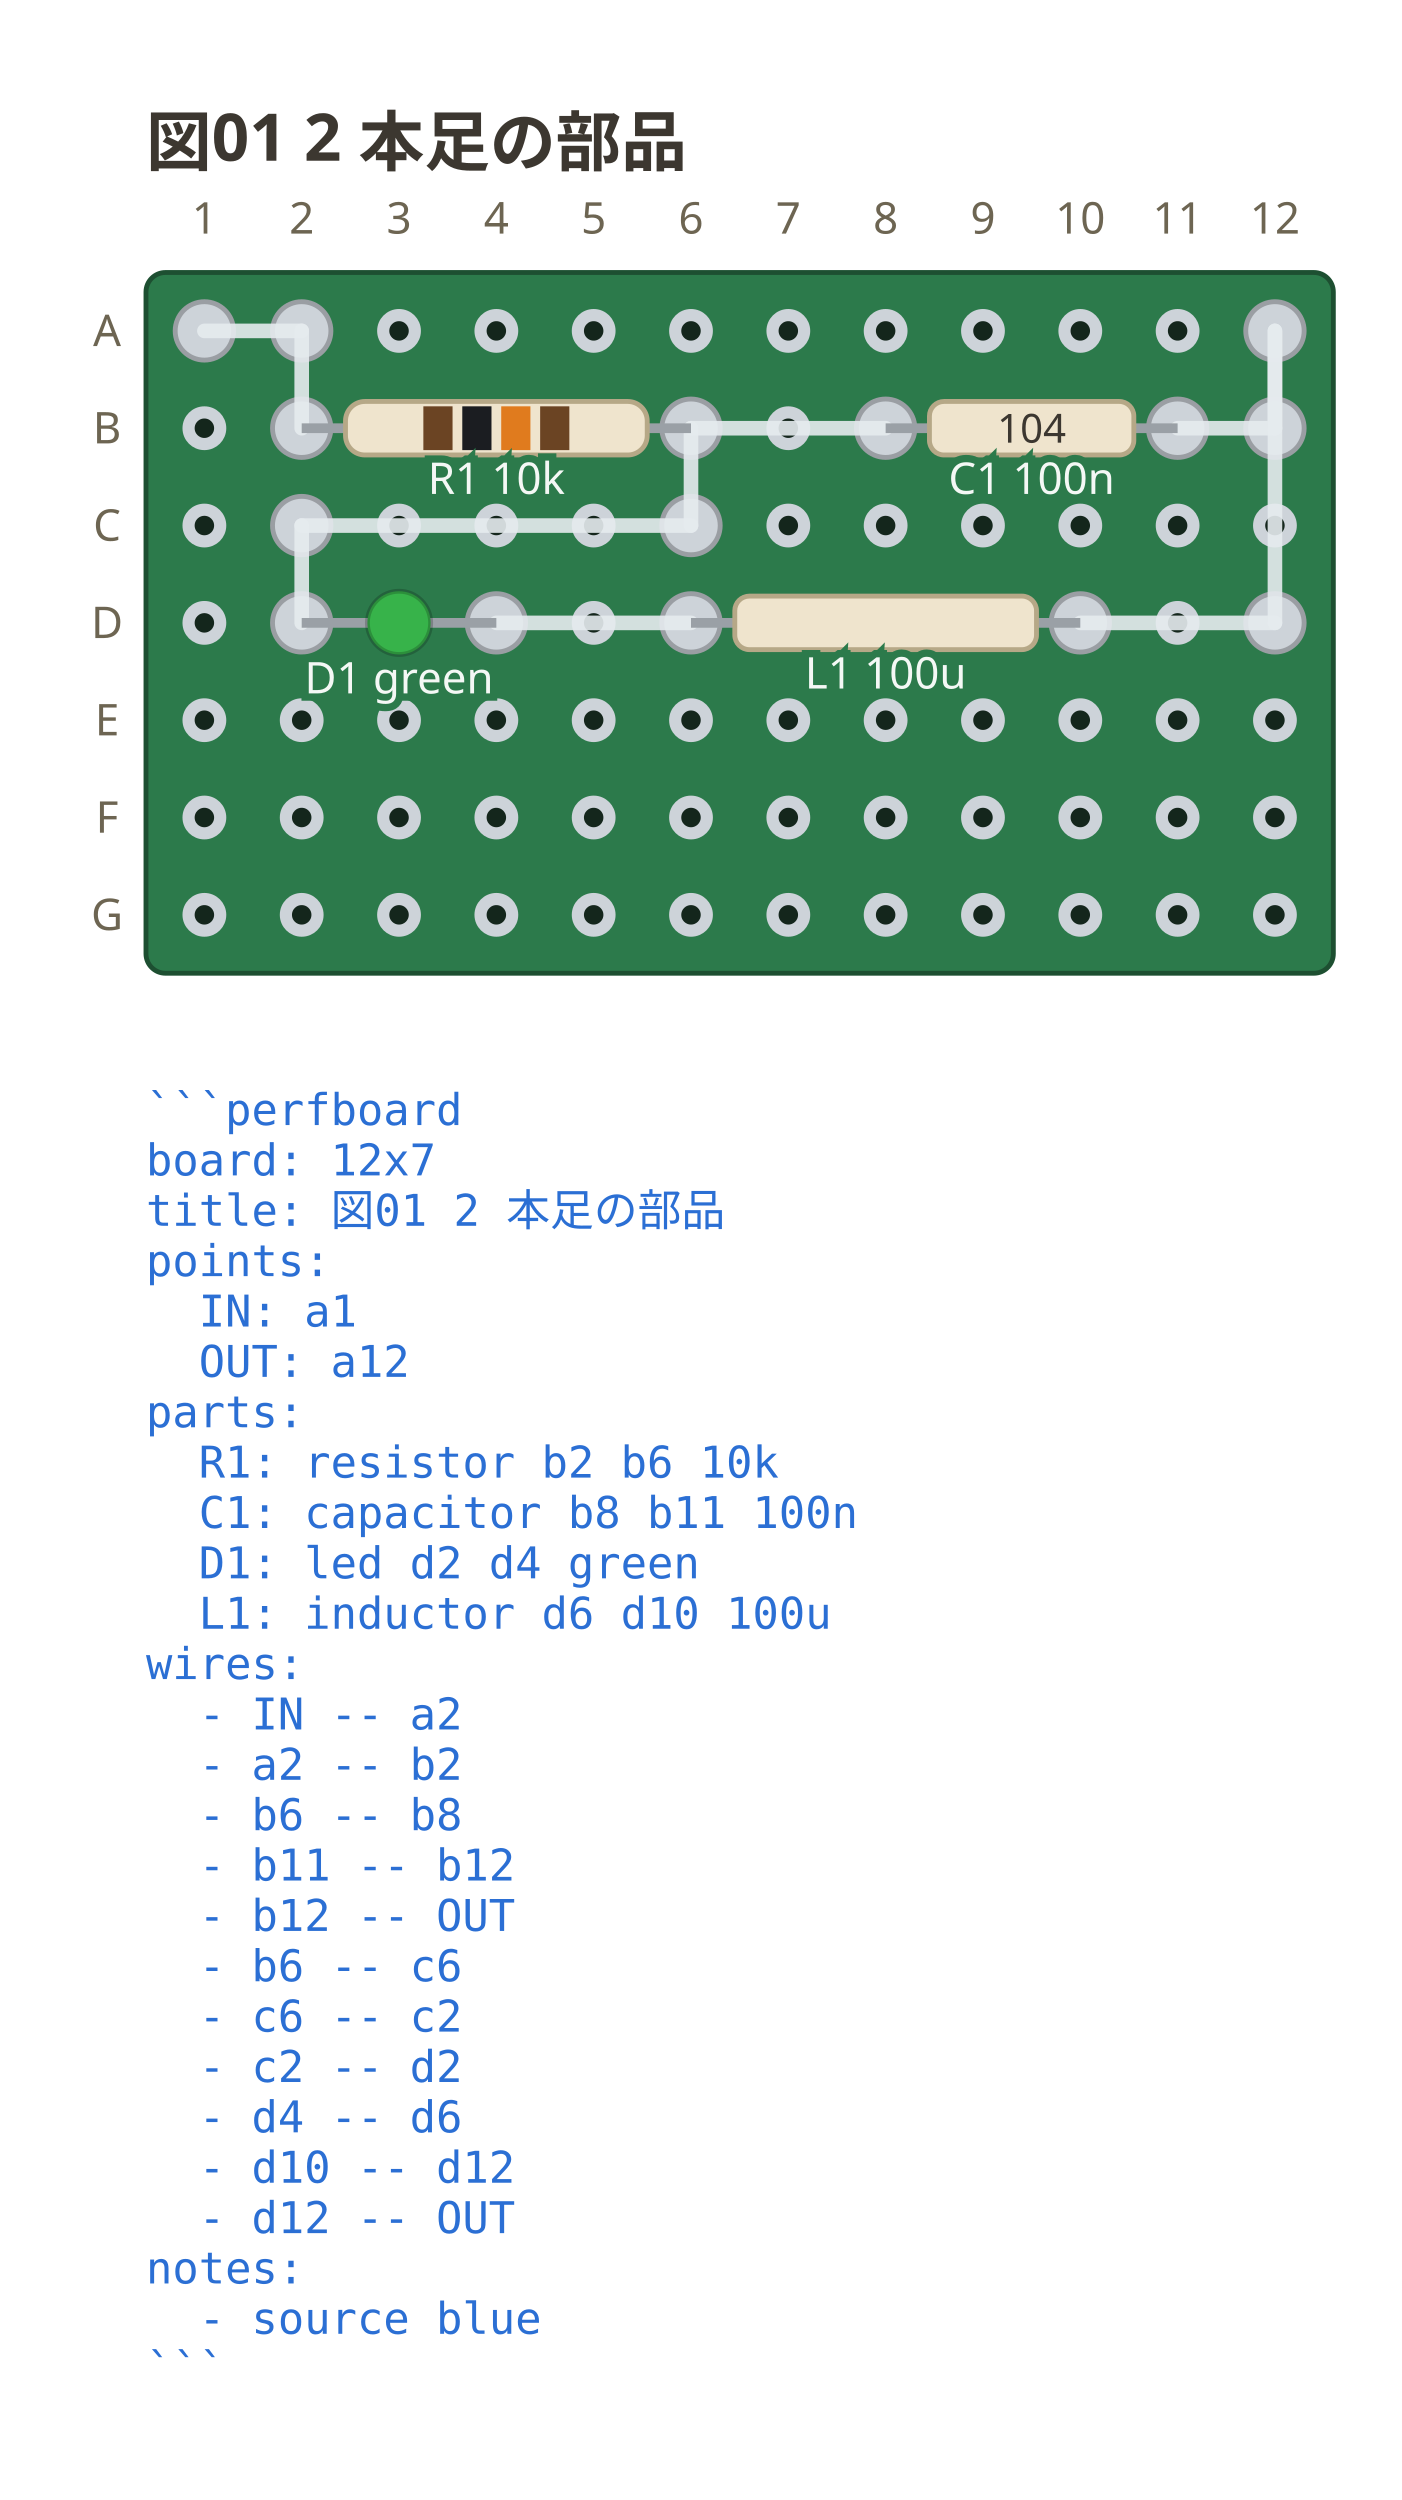
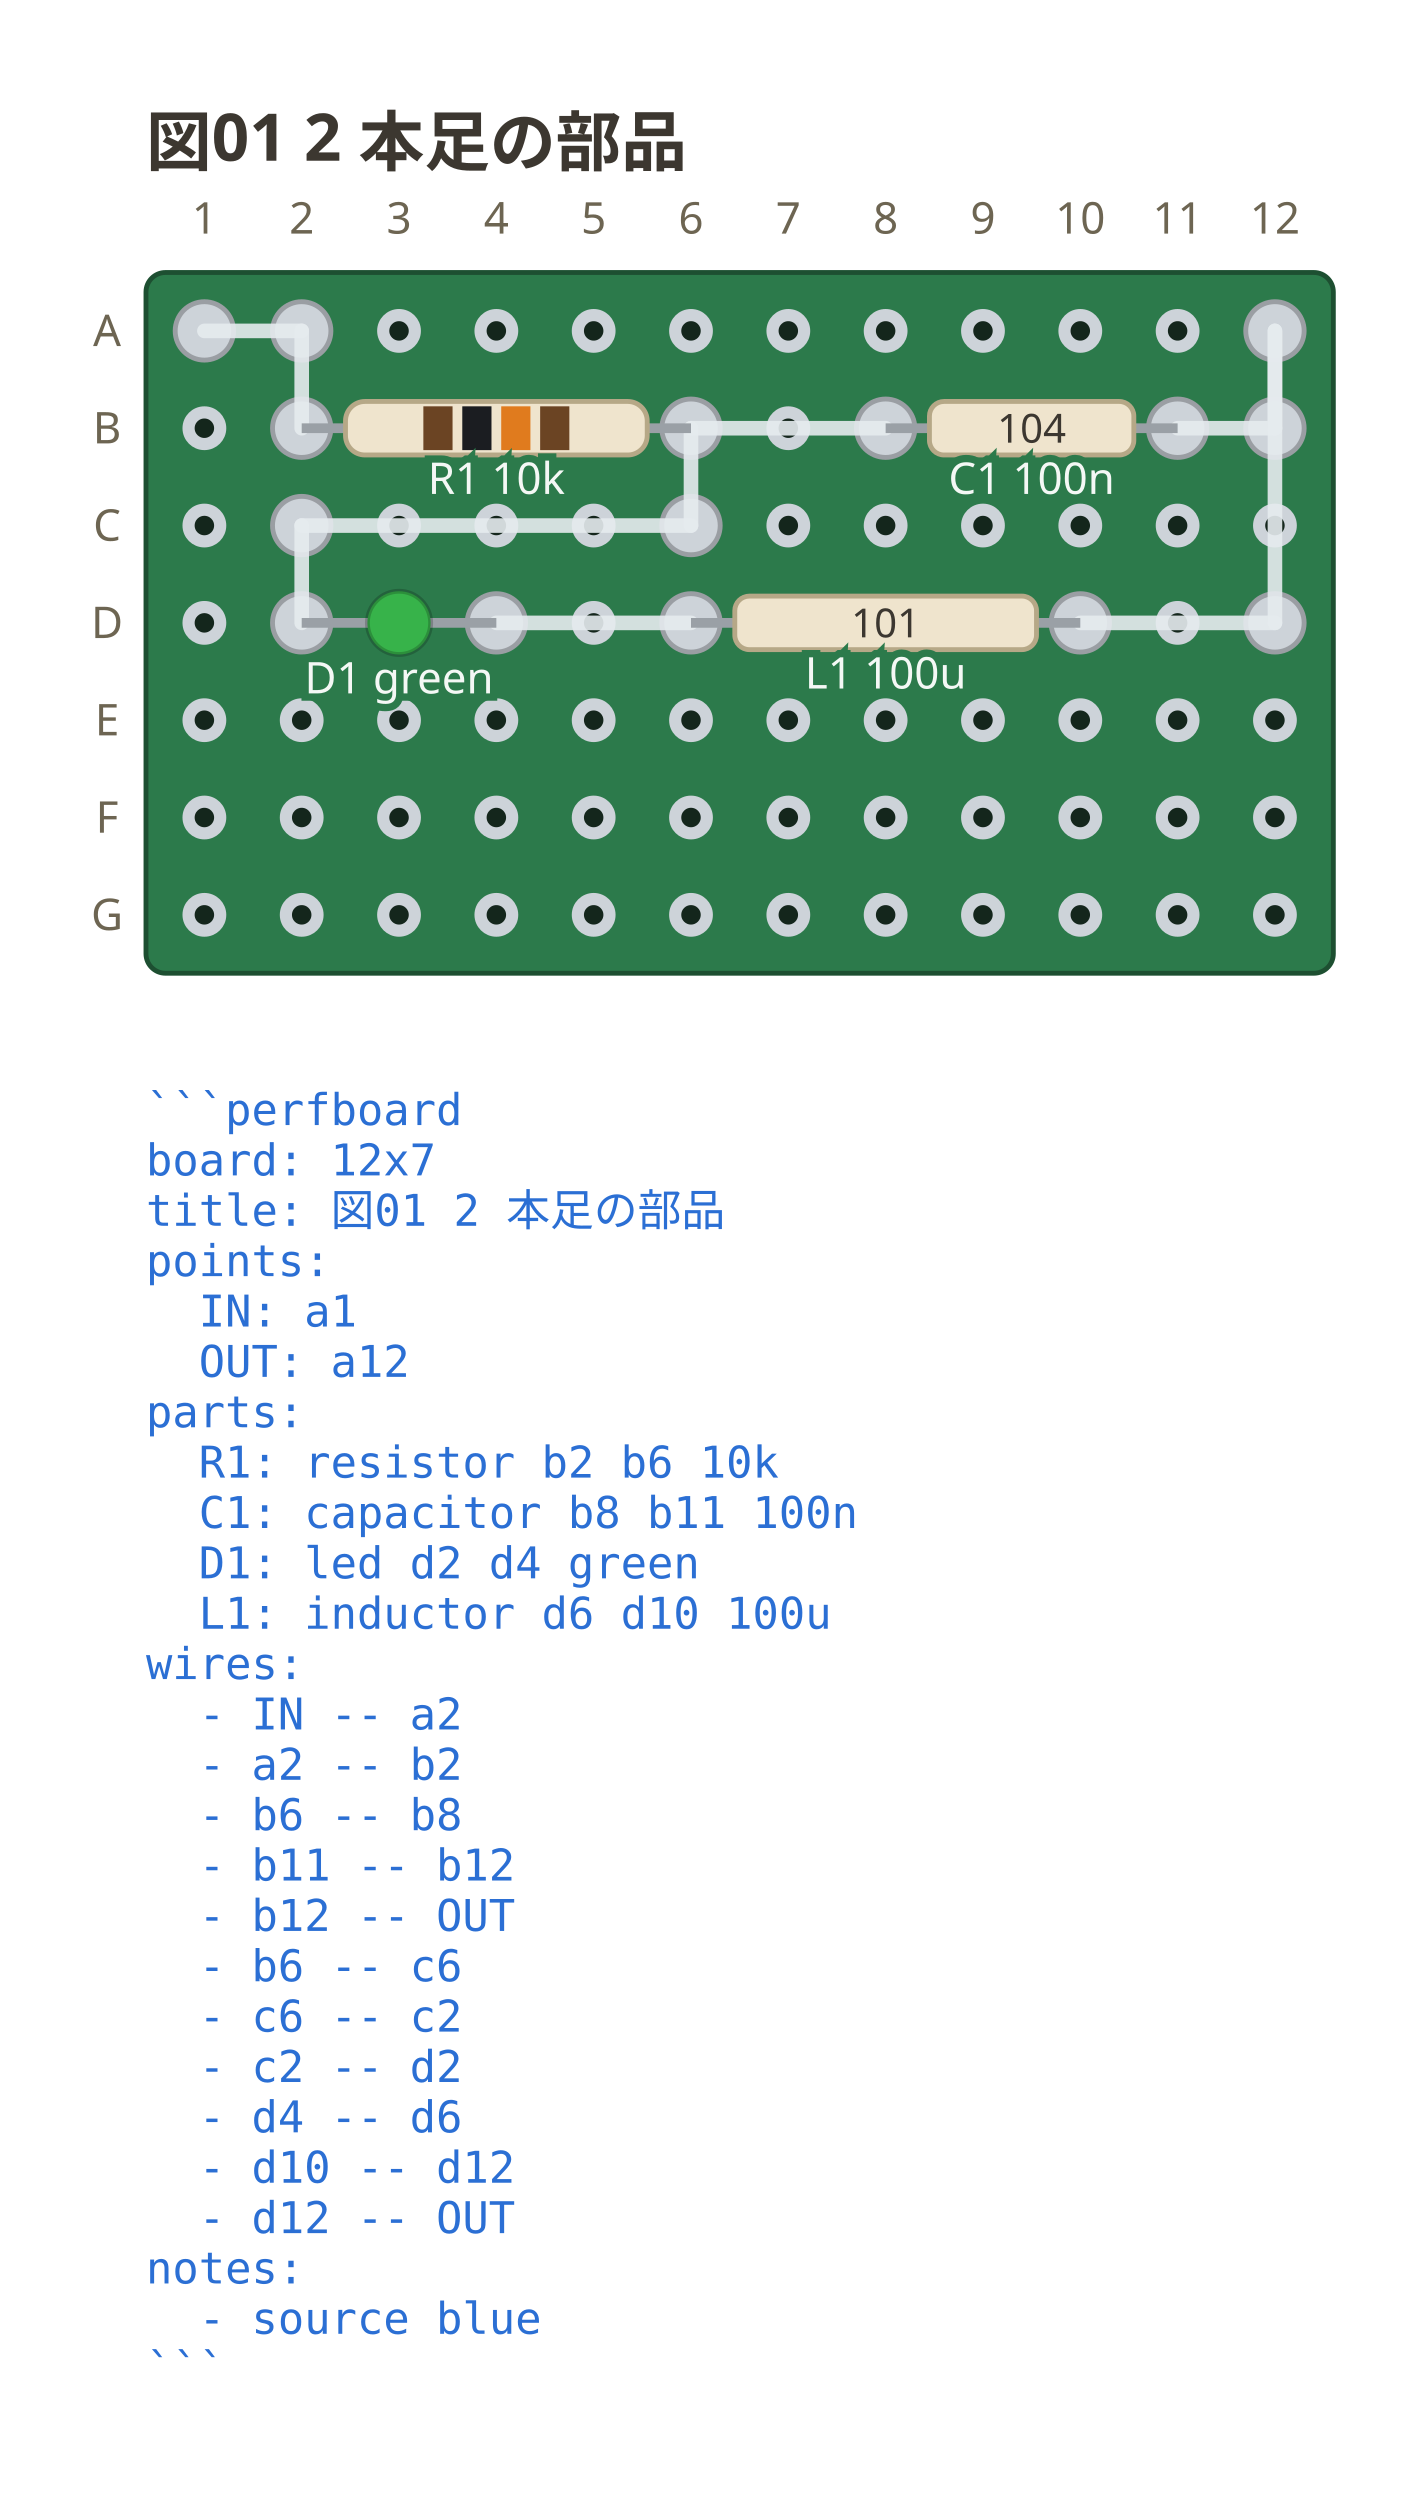
<svg xmlns="http://www.w3.org/2000/svg" viewBox="0 0 288 513.75" width="288" height="513.75" data-perfboard-fence="0.1.0" role="img">
  <text x="30" y="34" text-anchor="start" font-family="ui-sans-serif, system-ui, sans-serif" fill="#3c3730" font-size="13.5" font-weight="600">図01 2 本足の部品</text>
  <rect x="30" y="56" width="244" height="144" rx="4" fill="#2c7a4b" stroke="#1d4f31" stroke-width="1" />
  <circle cx="42" cy="68" r="3.25" fill="#14261c" stroke="#cdd3d9" stroke-width="2.5" />
  <circle cx="62" cy="68" r="3.25" fill="#14261c" stroke="#cdd3d9" stroke-width="2.5" />
  <circle cx="82" cy="68" r="3.25" fill="#14261c" stroke="#cdd3d9" stroke-width="2.5" />
  <circle cx="102" cy="68" r="3.25" fill="#14261c" stroke="#cdd3d9" stroke-width="2.5" />
  <circle cx="122" cy="68" r="3.25" fill="#14261c" stroke="#cdd3d9" stroke-width="2.5" />
  <circle cx="142" cy="68" r="3.25" fill="#14261c" stroke="#cdd3d9" stroke-width="2.5" />
  <circle cx="162" cy="68" r="3.25" fill="#14261c" stroke="#cdd3d9" stroke-width="2.5" />
  <circle cx="182" cy="68" r="3.25" fill="#14261c" stroke="#cdd3d9" stroke-width="2.5" />
  <circle cx="202" cy="68" r="3.25" fill="#14261c" stroke="#cdd3d9" stroke-width="2.5" />
  <circle cx="222" cy="68" r="3.25" fill="#14261c" stroke="#cdd3d9" stroke-width="2.5" />
  <circle cx="242" cy="68" r="3.25" fill="#14261c" stroke="#cdd3d9" stroke-width="2.5" />
  <circle cx="262" cy="68" r="3.25" fill="#14261c" stroke="#cdd3d9" stroke-width="2.5" />
  <circle cx="42" cy="88" r="3.25" fill="#14261c" stroke="#cdd3d9" stroke-width="2.5" />
  <circle cx="62" cy="88" r="3.25" fill="#14261c" stroke="#cdd3d9" stroke-width="2.5" />
  <circle cx="82" cy="88" r="3.25" fill="#14261c" stroke="#cdd3d9" stroke-width="2.5" />
  <circle cx="102" cy="88" r="3.25" fill="#14261c" stroke="#cdd3d9" stroke-width="2.5" />
  <circle cx="122" cy="88" r="3.25" fill="#14261c" stroke="#cdd3d9" stroke-width="2.5" />
  <circle cx="142" cy="88" r="3.25" fill="#14261c" stroke="#cdd3d9" stroke-width="2.5" />
  <circle cx="162" cy="88" r="3.25" fill="#14261c" stroke="#cdd3d9" stroke-width="2.5" />
  <circle cx="182" cy="88" r="3.25" fill="#14261c" stroke="#cdd3d9" stroke-width="2.5" />
  <circle cx="202" cy="88" r="3.25" fill="#14261c" stroke="#cdd3d9" stroke-width="2.5" />
  <circle cx="222" cy="88" r="3.25" fill="#14261c" stroke="#cdd3d9" stroke-width="2.5" />
  <circle cx="242" cy="88" r="3.25" fill="#14261c" stroke="#cdd3d9" stroke-width="2.5" />
  <circle cx="262" cy="88" r="3.25" fill="#14261c" stroke="#cdd3d9" stroke-width="2.5" />
  <circle cx="42" cy="108" r="3.25" fill="#14261c" stroke="#cdd3d9" stroke-width="2.5" />
  <circle cx="62" cy="108" r="3.25" fill="#14261c" stroke="#cdd3d9" stroke-width="2.5" />
  <circle cx="82" cy="108" r="3.25" fill="#14261c" stroke="#cdd3d9" stroke-width="2.5" />
  <circle cx="102" cy="108" r="3.25" fill="#14261c" stroke="#cdd3d9" stroke-width="2.5" />
  <circle cx="122" cy="108" r="3.25" fill="#14261c" stroke="#cdd3d9" stroke-width="2.5" />
  <circle cx="142" cy="108" r="3.25" fill="#14261c" stroke="#cdd3d9" stroke-width="2.5" />
  <circle cx="162" cy="108" r="3.25" fill="#14261c" stroke="#cdd3d9" stroke-width="2.5" />
  <circle cx="182" cy="108" r="3.25" fill="#14261c" stroke="#cdd3d9" stroke-width="2.5" />
  <circle cx="202" cy="108" r="3.25" fill="#14261c" stroke="#cdd3d9" stroke-width="2.5" />
  <circle cx="222" cy="108" r="3.25" fill="#14261c" stroke="#cdd3d9" stroke-width="2.5" />
  <circle cx="242" cy="108" r="3.25" fill="#14261c" stroke="#cdd3d9" stroke-width="2.5" />
  <circle cx="262" cy="108" r="3.25" fill="#14261c" stroke="#cdd3d9" stroke-width="2.5" />
  <circle cx="42" cy="128" r="3.25" fill="#14261c" stroke="#cdd3d9" stroke-width="2.5" />
  <circle cx="62" cy="128" r="3.25" fill="#14261c" stroke="#cdd3d9" stroke-width="2.5" />
  <circle cx="82" cy="128" r="3.25" fill="#14261c" stroke="#cdd3d9" stroke-width="2.5" />
  <circle cx="102" cy="128" r="3.25" fill="#14261c" stroke="#cdd3d9" stroke-width="2.5" />
  <circle cx="122" cy="128" r="3.25" fill="#14261c" stroke="#cdd3d9" stroke-width="2.5" />
  <circle cx="142" cy="128" r="3.25" fill="#14261c" stroke="#cdd3d9" stroke-width="2.5" />
  <circle cx="162" cy="128" r="3.25" fill="#14261c" stroke="#cdd3d9" stroke-width="2.5" />
  <circle cx="182" cy="128" r="3.25" fill="#14261c" stroke="#cdd3d9" stroke-width="2.5" />
  <circle cx="202" cy="128" r="3.25" fill="#14261c" stroke="#cdd3d9" stroke-width="2.5" />
  <circle cx="222" cy="128" r="3.25" fill="#14261c" stroke="#cdd3d9" stroke-width="2.5" />
  <circle cx="242" cy="128" r="3.25" fill="#14261c" stroke="#cdd3d9" stroke-width="2.5" />
  <circle cx="262" cy="128" r="3.25" fill="#14261c" stroke="#cdd3d9" stroke-width="2.5" />
  <circle cx="42" cy="148" r="3.25" fill="#14261c" stroke="#cdd3d9" stroke-width="2.5" />
  <circle cx="62" cy="148" r="3.25" fill="#14261c" stroke="#cdd3d9" stroke-width="2.5" />
  <circle cx="82" cy="148" r="3.25" fill="#14261c" stroke="#cdd3d9" stroke-width="2.5" />
  <circle cx="102" cy="148" r="3.25" fill="#14261c" stroke="#cdd3d9" stroke-width="2.5" />
  <circle cx="122" cy="148" r="3.25" fill="#14261c" stroke="#cdd3d9" stroke-width="2.5" />
  <circle cx="142" cy="148" r="3.25" fill="#14261c" stroke="#cdd3d9" stroke-width="2.5" />
  <circle cx="162" cy="148" r="3.25" fill="#14261c" stroke="#cdd3d9" stroke-width="2.5" />
  <circle cx="182" cy="148" r="3.25" fill="#14261c" stroke="#cdd3d9" stroke-width="2.5" />
  <circle cx="202" cy="148" r="3.25" fill="#14261c" stroke="#cdd3d9" stroke-width="2.5" />
  <circle cx="222" cy="148" r="3.25" fill="#14261c" stroke="#cdd3d9" stroke-width="2.5" />
  <circle cx="242" cy="148" r="3.25" fill="#14261c" stroke="#cdd3d9" stroke-width="2.5" />
  <circle cx="262" cy="148" r="3.25" fill="#14261c" stroke="#cdd3d9" stroke-width="2.5" />
  <circle cx="42" cy="168" r="3.25" fill="#14261c" stroke="#cdd3d9" stroke-width="2.5" />
  <circle cx="62" cy="168" r="3.25" fill="#14261c" stroke="#cdd3d9" stroke-width="2.5" />
  <circle cx="82" cy="168" r="3.25" fill="#14261c" stroke="#cdd3d9" stroke-width="2.5" />
  <circle cx="102" cy="168" r="3.25" fill="#14261c" stroke="#cdd3d9" stroke-width="2.5" />
  <circle cx="122" cy="168" r="3.25" fill="#14261c" stroke="#cdd3d9" stroke-width="2.5" />
  <circle cx="142" cy="168" r="3.25" fill="#14261c" stroke="#cdd3d9" stroke-width="2.5" />
  <circle cx="162" cy="168" r="3.25" fill="#14261c" stroke="#cdd3d9" stroke-width="2.5" />
  <circle cx="182" cy="168" r="3.25" fill="#14261c" stroke="#cdd3d9" stroke-width="2.5" />
  <circle cx="202" cy="168" r="3.25" fill="#14261c" stroke="#cdd3d9" stroke-width="2.5" />
  <circle cx="222" cy="168" r="3.25" fill="#14261c" stroke="#cdd3d9" stroke-width="2.5" />
  <circle cx="242" cy="168" r="3.25" fill="#14261c" stroke="#cdd3d9" stroke-width="2.5" />
  <circle cx="262" cy="168" r="3.25" fill="#14261c" stroke="#cdd3d9" stroke-width="2.5" />
  <circle cx="42" cy="188" r="3.25" fill="#14261c" stroke="#cdd3d9" stroke-width="2.5" />
  <circle cx="62" cy="188" r="3.25" fill="#14261c" stroke="#cdd3d9" stroke-width="2.5" />
  <circle cx="82" cy="188" r="3.25" fill="#14261c" stroke="#cdd3d9" stroke-width="2.5" />
  <circle cx="102" cy="188" r="3.25" fill="#14261c" stroke="#cdd3d9" stroke-width="2.5" />
  <circle cx="122" cy="188" r="3.25" fill="#14261c" stroke="#cdd3d9" stroke-width="2.5" />
  <circle cx="142" cy="188" r="3.25" fill="#14261c" stroke="#cdd3d9" stroke-width="2.5" />
  <circle cx="162" cy="188" r="3.25" fill="#14261c" stroke="#cdd3d9" stroke-width="2.5" />
  <circle cx="182" cy="188" r="3.25" fill="#14261c" stroke="#cdd3d9" stroke-width="2.5" />
  <circle cx="202" cy="188" r="3.25" fill="#14261c" stroke="#cdd3d9" stroke-width="2.5" />
  <circle cx="222" cy="188" r="3.25" fill="#14261c" stroke="#cdd3d9" stroke-width="2.5" />
  <circle cx="242" cy="188" r="3.25" fill="#14261c" stroke="#cdd3d9" stroke-width="2.5" />
  <circle cx="262" cy="188" r="3.25" fill="#14261c" stroke="#cdd3d9" stroke-width="2.5" />
  <text x="22" y="68" text-anchor="middle" font-family="ui-sans-serif, system-ui, sans-serif" fill="#6d6552" font-size="9" dominant-baseline="middle">A</text>
  <text x="22" y="88" text-anchor="middle" font-family="ui-sans-serif, system-ui, sans-serif" fill="#6d6552" font-size="9" dominant-baseline="middle">B</text>
  <text x="22" y="108" text-anchor="middle" font-family="ui-sans-serif, system-ui, sans-serif" fill="#6d6552" font-size="9" dominant-baseline="middle">C</text>
  <text x="22" y="128" text-anchor="middle" font-family="ui-sans-serif, system-ui, sans-serif" fill="#6d6552" font-size="9" dominant-baseline="middle">D</text>
  <text x="22" y="148" text-anchor="middle" font-family="ui-sans-serif, system-ui, sans-serif" fill="#6d6552" font-size="9" dominant-baseline="middle">E</text>
  <text x="22" y="168" text-anchor="middle" font-family="ui-sans-serif, system-ui, sans-serif" fill="#6d6552" font-size="9" dominant-baseline="middle">F</text>
  <text x="22" y="188" text-anchor="middle" font-family="ui-sans-serif, system-ui, sans-serif" fill="#6d6552" font-size="9" dominant-baseline="middle">G</text>
  <text x="42" y="48" text-anchor="middle" font-family="ui-sans-serif, system-ui, sans-serif" fill="#6d6552" font-size="9">1</text>
  <text x="62" y="48" text-anchor="middle" font-family="ui-sans-serif, system-ui, sans-serif" fill="#6d6552" font-size="9">2</text>
  <text x="82" y="48" text-anchor="middle" font-family="ui-sans-serif, system-ui, sans-serif" fill="#6d6552" font-size="9">3</text>
  <text x="102" y="48" text-anchor="middle" font-family="ui-sans-serif, system-ui, sans-serif" fill="#6d6552" font-size="9">4</text>
  <text x="122" y="48" text-anchor="middle" font-family="ui-sans-serif, system-ui, sans-serif" fill="#6d6552" font-size="9">5</text>
  <text x="142" y="48" text-anchor="middle" font-family="ui-sans-serif, system-ui, sans-serif" fill="#6d6552" font-size="9">6</text>
  <text x="162" y="48" text-anchor="middle" font-family="ui-sans-serif, system-ui, sans-serif" fill="#6d6552" font-size="9">7</text>
  <text x="182" y="48" text-anchor="middle" font-family="ui-sans-serif, system-ui, sans-serif" fill="#6d6552" font-size="9">8</text>
  <text x="202" y="48" text-anchor="middle" font-family="ui-sans-serif, system-ui, sans-serif" fill="#6d6552" font-size="9">9</text>
  <text x="222" y="48" text-anchor="middle" font-family="ui-sans-serif, system-ui, sans-serif" fill="#6d6552" font-size="9">10</text>
  <text x="242" y="48" text-anchor="middle" font-family="ui-sans-serif, system-ui, sans-serif" fill="#6d6552" font-size="9">11</text>
  <text x="262" y="48" text-anchor="middle" font-family="ui-sans-serif, system-ui, sans-serif" fill="#6d6552" font-size="9">12</text>
  <circle cx="62" cy="88" r="6" fill="#cdd3d9" stroke="#9a9ea3" stroke-width="1" />
  <circle cx="142" cy="88" r="6" fill="#cdd3d9" stroke="#9a9ea3" stroke-width="1" />
  <circle cx="182" cy="88" r="6" fill="#cdd3d9" stroke="#9a9ea3" stroke-width="1" />
  <circle cx="242" cy="88" r="6" fill="#cdd3d9" stroke="#9a9ea3" stroke-width="1" />
  <circle cx="62" cy="128" r="6" fill="#cdd3d9" stroke="#9a9ea3" stroke-width="1" />
  <circle cx="102" cy="128" r="6" fill="#cdd3d9" stroke="#9a9ea3" stroke-width="1" />
  <circle cx="142" cy="128" r="6" fill="#cdd3d9" stroke="#9a9ea3" stroke-width="1" />
  <circle cx="222" cy="128" r="6" fill="#cdd3d9" stroke="#9a9ea3" stroke-width="1" />
  <circle cx="42" cy="68" r="6" fill="#cdd3d9" stroke="#9a9ea3" stroke-width="1" />
  <circle cx="62" cy="68" r="6" fill="#cdd3d9" stroke="#9a9ea3" stroke-width="1" />
  <circle cx="262" cy="88" r="6" fill="#cdd3d9" stroke="#9a9ea3" stroke-width="1" />
  <circle cx="262" cy="68" r="6" fill="#cdd3d9" stroke="#9a9ea3" stroke-width="1" />
  <circle cx="142" cy="108" r="6" fill="#cdd3d9" stroke="#9a9ea3" stroke-width="1" />
  <circle cx="62" cy="108" r="6" fill="#cdd3d9" stroke="#9a9ea3" stroke-width="1" />
  <circle cx="262" cy="128" r="6" fill="#cdd3d9" stroke="#9a9ea3" stroke-width="1" />
  <line x1="42" y1="68" x2="62" y2="68" stroke="#e6ebef" stroke-width="3" stroke-linecap="round" stroke-opacity="0.9" />
  <line x1="62" y1="68" x2="62" y2="88" stroke="#e6ebef" stroke-width="3" stroke-linecap="round" stroke-opacity="0.9" />
  <line x1="142" y1="88" x2="182" y2="88" stroke="#e6ebef" stroke-width="3" stroke-linecap="round" stroke-opacity="0.9" />
  <line x1="242" y1="88" x2="262" y2="88" stroke="#e6ebef" stroke-width="3" stroke-linecap="round" stroke-opacity="0.9" />
  <line x1="262" y1="88" x2="262" y2="68" stroke="#e6ebef" stroke-width="3" stroke-linecap="round" stroke-opacity="0.9" />
  <line x1="142" y1="88" x2="142" y2="108" stroke="#e6ebef" stroke-width="3" stroke-linecap="round" stroke-opacity="0.9" />
  <line x1="142" y1="108" x2="62" y2="108" stroke="#e6ebef" stroke-width="3" stroke-linecap="round" stroke-opacity="0.9" />
  <line x1="62" y1="108" x2="62" y2="128" stroke="#e6ebef" stroke-width="3" stroke-linecap="round" stroke-opacity="0.9" />
  <line x1="102" y1="128" x2="142" y2="128" stroke="#e6ebef" stroke-width="3" stroke-linecap="round" stroke-opacity="0.9" />
  <line x1="222" y1="128" x2="262" y2="128" stroke="#e6ebef" stroke-width="3" stroke-linecap="round" stroke-opacity="0.9" />
  <line x1="262" y1="128" x2="262" y2="68" stroke="#e6ebef" stroke-width="3" stroke-linecap="round" stroke-opacity="0.9" />
  <line x1="62" y1="88" x2="142" y2="88" stroke="#9aa0a6" stroke-width="2" />
  <g transform="translate(102 88) rotate(0)">
    <rect x="-31" y="-5.5" width="62" height="11" rx="4" fill="#efe4cd" stroke="#b6a887" stroke-width="1" />
    <rect x="-15" y="-4.5" width="6" height="9" fill="#6b4423" />
    <rect x="-7" y="-4.5" width="6" height="9" fill="#1b1d21" />
    <rect x="1" y="-4.5" width="6" height="9" fill="#e07b1e" />
    <rect x="9" y="-4.5" width="6" height="9" fill="#6b4423" />
  </g>
  <text x="102" y="101.5" text-anchor="middle" font-family="ui-sans-serif, system-ui, sans-serif" stroke="#2c7a4b" stroke-width="3" paint-order="stroke" fill="#f4f8f5" font-size="9">R1 10k</text>
  <line x1="182" y1="88" x2="242" y2="88" stroke="#9aa0a6" stroke-width="2" />
  <g transform="translate(212 88) rotate(0)">
    <rect x="-21" y="-5.5" width="42" height="11" rx="3" fill="#efe4cd" stroke="#b6a887" stroke-width="1" />
    <text x="0" y="2.97" text-anchor="middle" font-family="ui-sans-serif, system-ui, sans-serif" fill="#3c3730" font-size="8.25">104</text>
  </g>
  <text x="212" y="101.5" text-anchor="middle" font-family="ui-sans-serif, system-ui, sans-serif" stroke="#2c7a4b" stroke-width="3" paint-order="stroke" fill="#f4f8f5" font-size="9">C1 100n</text>
  <line x1="62" y1="128" x2="102" y2="128" stroke="#9aa0a6" stroke-width="2" />
  <g transform="translate(82 128) rotate(0)">
    <circle cx="0" cy="0" r="6.5" fill="#37b34a" stroke="#00000033" stroke-width="1" />
  </g>
  <text x="82" y="142.5" text-anchor="middle" font-family="ui-sans-serif, system-ui, sans-serif" stroke="#2c7a4b" stroke-width="3" paint-order="stroke" fill="#f4f8f5" font-size="9">D1 green</text>
  <line x1="142" y1="128" x2="222" y2="128" stroke="#9aa0a6" stroke-width="2" />
  <g transform="translate(182 128) rotate(0)">
    <rect x="-31" y="-5.5" width="62" height="11" rx="3" fill="#efe4cd" stroke="#b6a887" stroke-width="1" />
+     <text x="0" y="2.97" text-anchor="middle" font-family="ui-sans-serif, system-ui, sans-serif" fill="#3c3730" font-size="8.25">101</text>
  </g>
  <text x="182" y="141.5" text-anchor="middle" font-family="ui-sans-serif, system-ui, sans-serif" stroke="#2c7a4b" stroke-width="3" paint-order="stroke" fill="#f4f8f5" font-size="9">L1 100u</text>
  <text x="30" y="231.2" text-anchor="start" font-family="ui-monospace, 'DejaVu Sans Mono', 'Noto Sans Mono CJK JP', monospace" fill="#2b6fd4" font-size="9" xml:space="preserve">```perfboard</text>
  <text x="30" y="241.55" text-anchor="start" font-family="ui-monospace, 'DejaVu Sans Mono', 'Noto Sans Mono CJK JP', monospace" fill="#2b6fd4" font-size="9" xml:space="preserve">board: 12x7</text>
  <text x="30" y="251.9" text-anchor="start" font-family="ui-monospace, 'DejaVu Sans Mono', 'Noto Sans Mono CJK JP', monospace" fill="#2b6fd4" font-size="9" xml:space="preserve">title: 図01 2 本足の部品</text>
  <text x="30" y="262.25" text-anchor="start" font-family="ui-monospace, 'DejaVu Sans Mono', 'Noto Sans Mono CJK JP', monospace" fill="#2b6fd4" font-size="9" xml:space="preserve">points:</text>
  <text x="30" y="272.6" text-anchor="start" font-family="ui-monospace, 'DejaVu Sans Mono', 'Noto Sans Mono CJK JP', monospace" fill="#2b6fd4" font-size="9" xml:space="preserve">  IN: a1</text>
  <text x="30" y="282.95" text-anchor="start" font-family="ui-monospace, 'DejaVu Sans Mono', 'Noto Sans Mono CJK JP', monospace" fill="#2b6fd4" font-size="9" xml:space="preserve">  OUT: a12</text>
  <text x="30" y="293.3" text-anchor="start" font-family="ui-monospace, 'DejaVu Sans Mono', 'Noto Sans Mono CJK JP', monospace" fill="#2b6fd4" font-size="9" xml:space="preserve">parts:</text>
  <text x="30" y="303.65" text-anchor="start" font-family="ui-monospace, 'DejaVu Sans Mono', 'Noto Sans Mono CJK JP', monospace" fill="#2b6fd4" font-size="9" xml:space="preserve">  R1: resistor b2 b6 10k</text>
  <text x="30" y="314" text-anchor="start" font-family="ui-monospace, 'DejaVu Sans Mono', 'Noto Sans Mono CJK JP', monospace" fill="#2b6fd4" font-size="9" xml:space="preserve">  C1: capacitor b8 b11 100n</text>
  <text x="30" y="324.35" text-anchor="start" font-family="ui-monospace, 'DejaVu Sans Mono', 'Noto Sans Mono CJK JP', monospace" fill="#2b6fd4" font-size="9" xml:space="preserve">  D1: led d2 d4 green</text>
  <text x="30" y="334.7" text-anchor="start" font-family="ui-monospace, 'DejaVu Sans Mono', 'Noto Sans Mono CJK JP', monospace" fill="#2b6fd4" font-size="9" xml:space="preserve">  L1: inductor d6 d10 100u</text>
  <text x="30" y="345.05" text-anchor="start" font-family="ui-monospace, 'DejaVu Sans Mono', 'Noto Sans Mono CJK JP', monospace" fill="#2b6fd4" font-size="9" xml:space="preserve">wires:</text>
  <text x="30" y="355.4" text-anchor="start" font-family="ui-monospace, 'DejaVu Sans Mono', 'Noto Sans Mono CJK JP', monospace" fill="#2b6fd4" font-size="9" xml:space="preserve">  - IN -- a2</text>
  <text x="30" y="365.75" text-anchor="start" font-family="ui-monospace, 'DejaVu Sans Mono', 'Noto Sans Mono CJK JP', monospace" fill="#2b6fd4" font-size="9" xml:space="preserve">  - a2 -- b2</text>
  <text x="30" y="376.1" text-anchor="start" font-family="ui-monospace, 'DejaVu Sans Mono', 'Noto Sans Mono CJK JP', monospace" fill="#2b6fd4" font-size="9" xml:space="preserve">  - b6 -- b8</text>
  <text x="30" y="386.45" text-anchor="start" font-family="ui-monospace, 'DejaVu Sans Mono', 'Noto Sans Mono CJK JP', monospace" fill="#2b6fd4" font-size="9" xml:space="preserve">  - b11 -- b12</text>
  <text x="30" y="396.8" text-anchor="start" font-family="ui-monospace, 'DejaVu Sans Mono', 'Noto Sans Mono CJK JP', monospace" fill="#2b6fd4" font-size="9" xml:space="preserve">  - b12 -- OUT</text>
  <text x="30" y="407.15" text-anchor="start" font-family="ui-monospace, 'DejaVu Sans Mono', 'Noto Sans Mono CJK JP', monospace" fill="#2b6fd4" font-size="9" xml:space="preserve">  - b6 -- c6</text>
  <text x="30" y="417.5" text-anchor="start" font-family="ui-monospace, 'DejaVu Sans Mono', 'Noto Sans Mono CJK JP', monospace" fill="#2b6fd4" font-size="9" xml:space="preserve">  - c6 -- c2</text>
  <text x="30" y="427.85" text-anchor="start" font-family="ui-monospace, 'DejaVu Sans Mono', 'Noto Sans Mono CJK JP', monospace" fill="#2b6fd4" font-size="9" xml:space="preserve">  - c2 -- d2</text>
  <text x="30" y="438.2" text-anchor="start" font-family="ui-monospace, 'DejaVu Sans Mono', 'Noto Sans Mono CJK JP', monospace" fill="#2b6fd4" font-size="9" xml:space="preserve">  - d4 -- d6</text>
  <text x="30" y="448.55" text-anchor="start" font-family="ui-monospace, 'DejaVu Sans Mono', 'Noto Sans Mono CJK JP', monospace" fill="#2b6fd4" font-size="9" xml:space="preserve">  - d10 -- d12</text>
  <text x="30" y="458.9" text-anchor="start" font-family="ui-monospace, 'DejaVu Sans Mono', 'Noto Sans Mono CJK JP', monospace" fill="#2b6fd4" font-size="9" xml:space="preserve">  - d12 -- OUT</text>
  <text x="30" y="469.25" text-anchor="start" font-family="ui-monospace, 'DejaVu Sans Mono', 'Noto Sans Mono CJK JP', monospace" fill="#2b6fd4" font-size="9" xml:space="preserve">notes:</text>
  <text x="30" y="479.6" text-anchor="start" font-family="ui-monospace, 'DejaVu Sans Mono', 'Noto Sans Mono CJK JP', monospace" fill="#2b6fd4" font-size="9" xml:space="preserve">  - source blue</text>
  <text x="30" y="489.95" text-anchor="start" font-family="ui-monospace, 'DejaVu Sans Mono', 'Noto Sans Mono CJK JP', monospace" fill="#2b6fd4" font-size="9" xml:space="preserve">```</text>
</svg>
